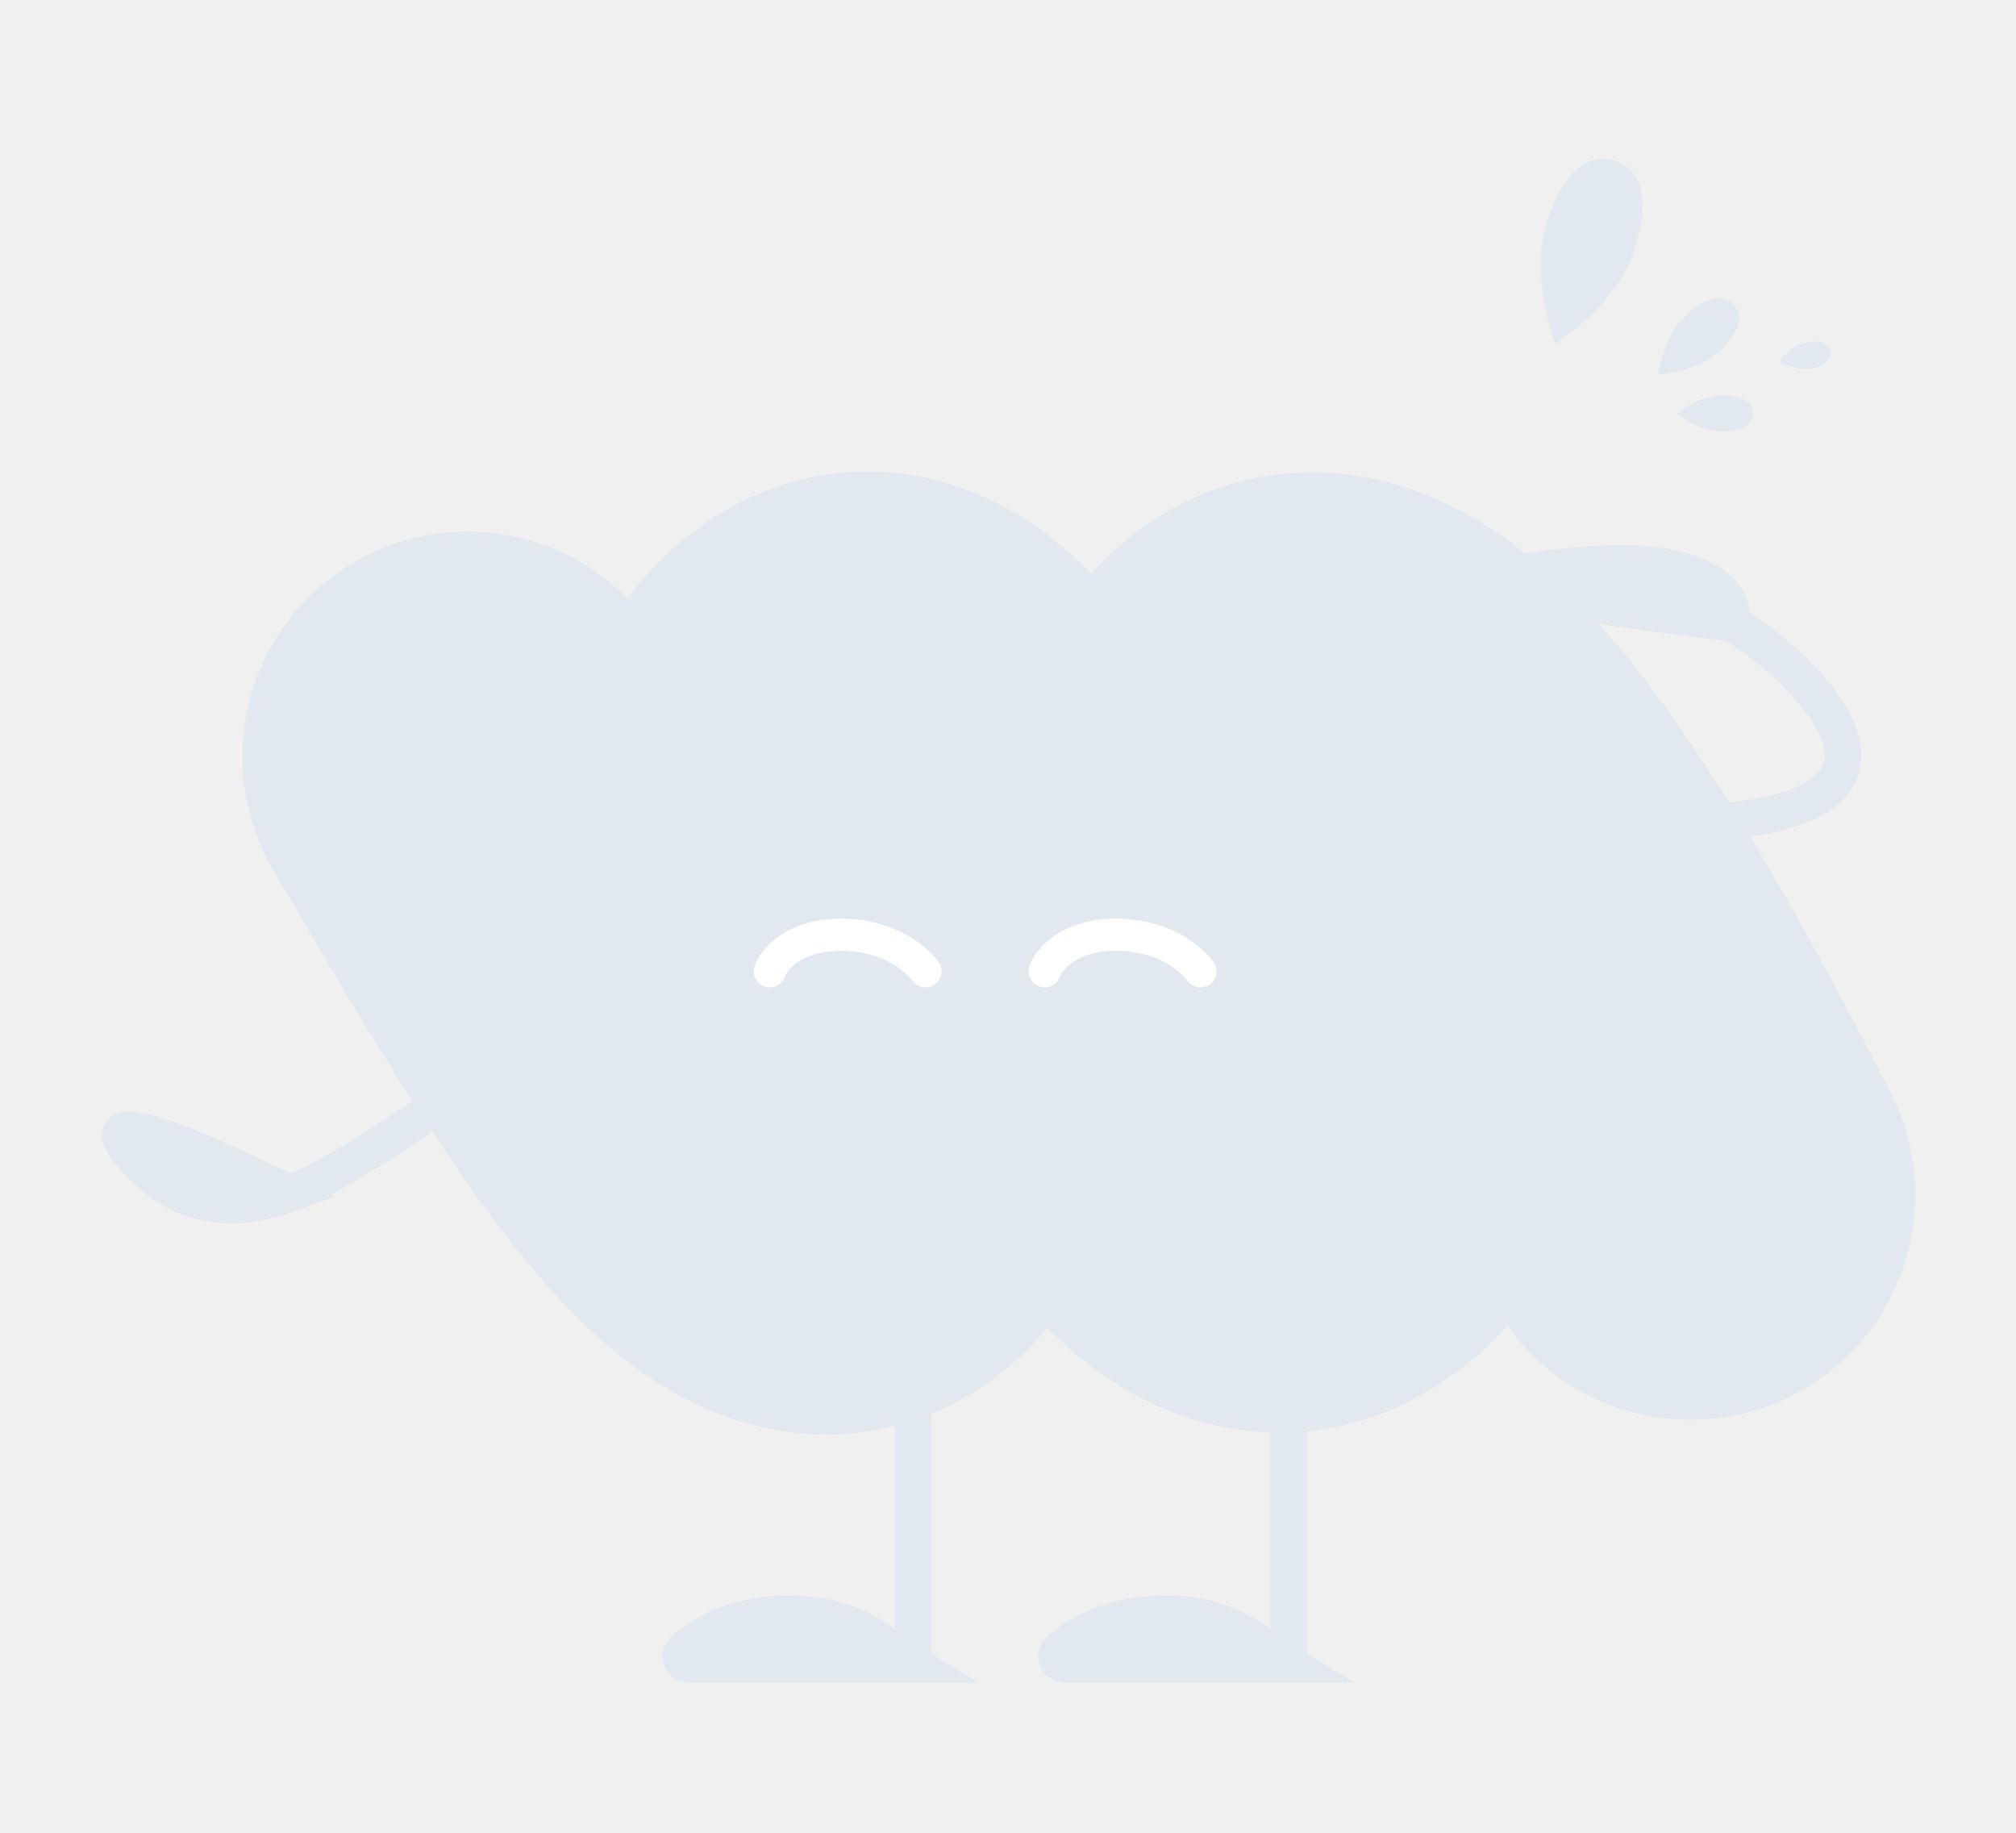
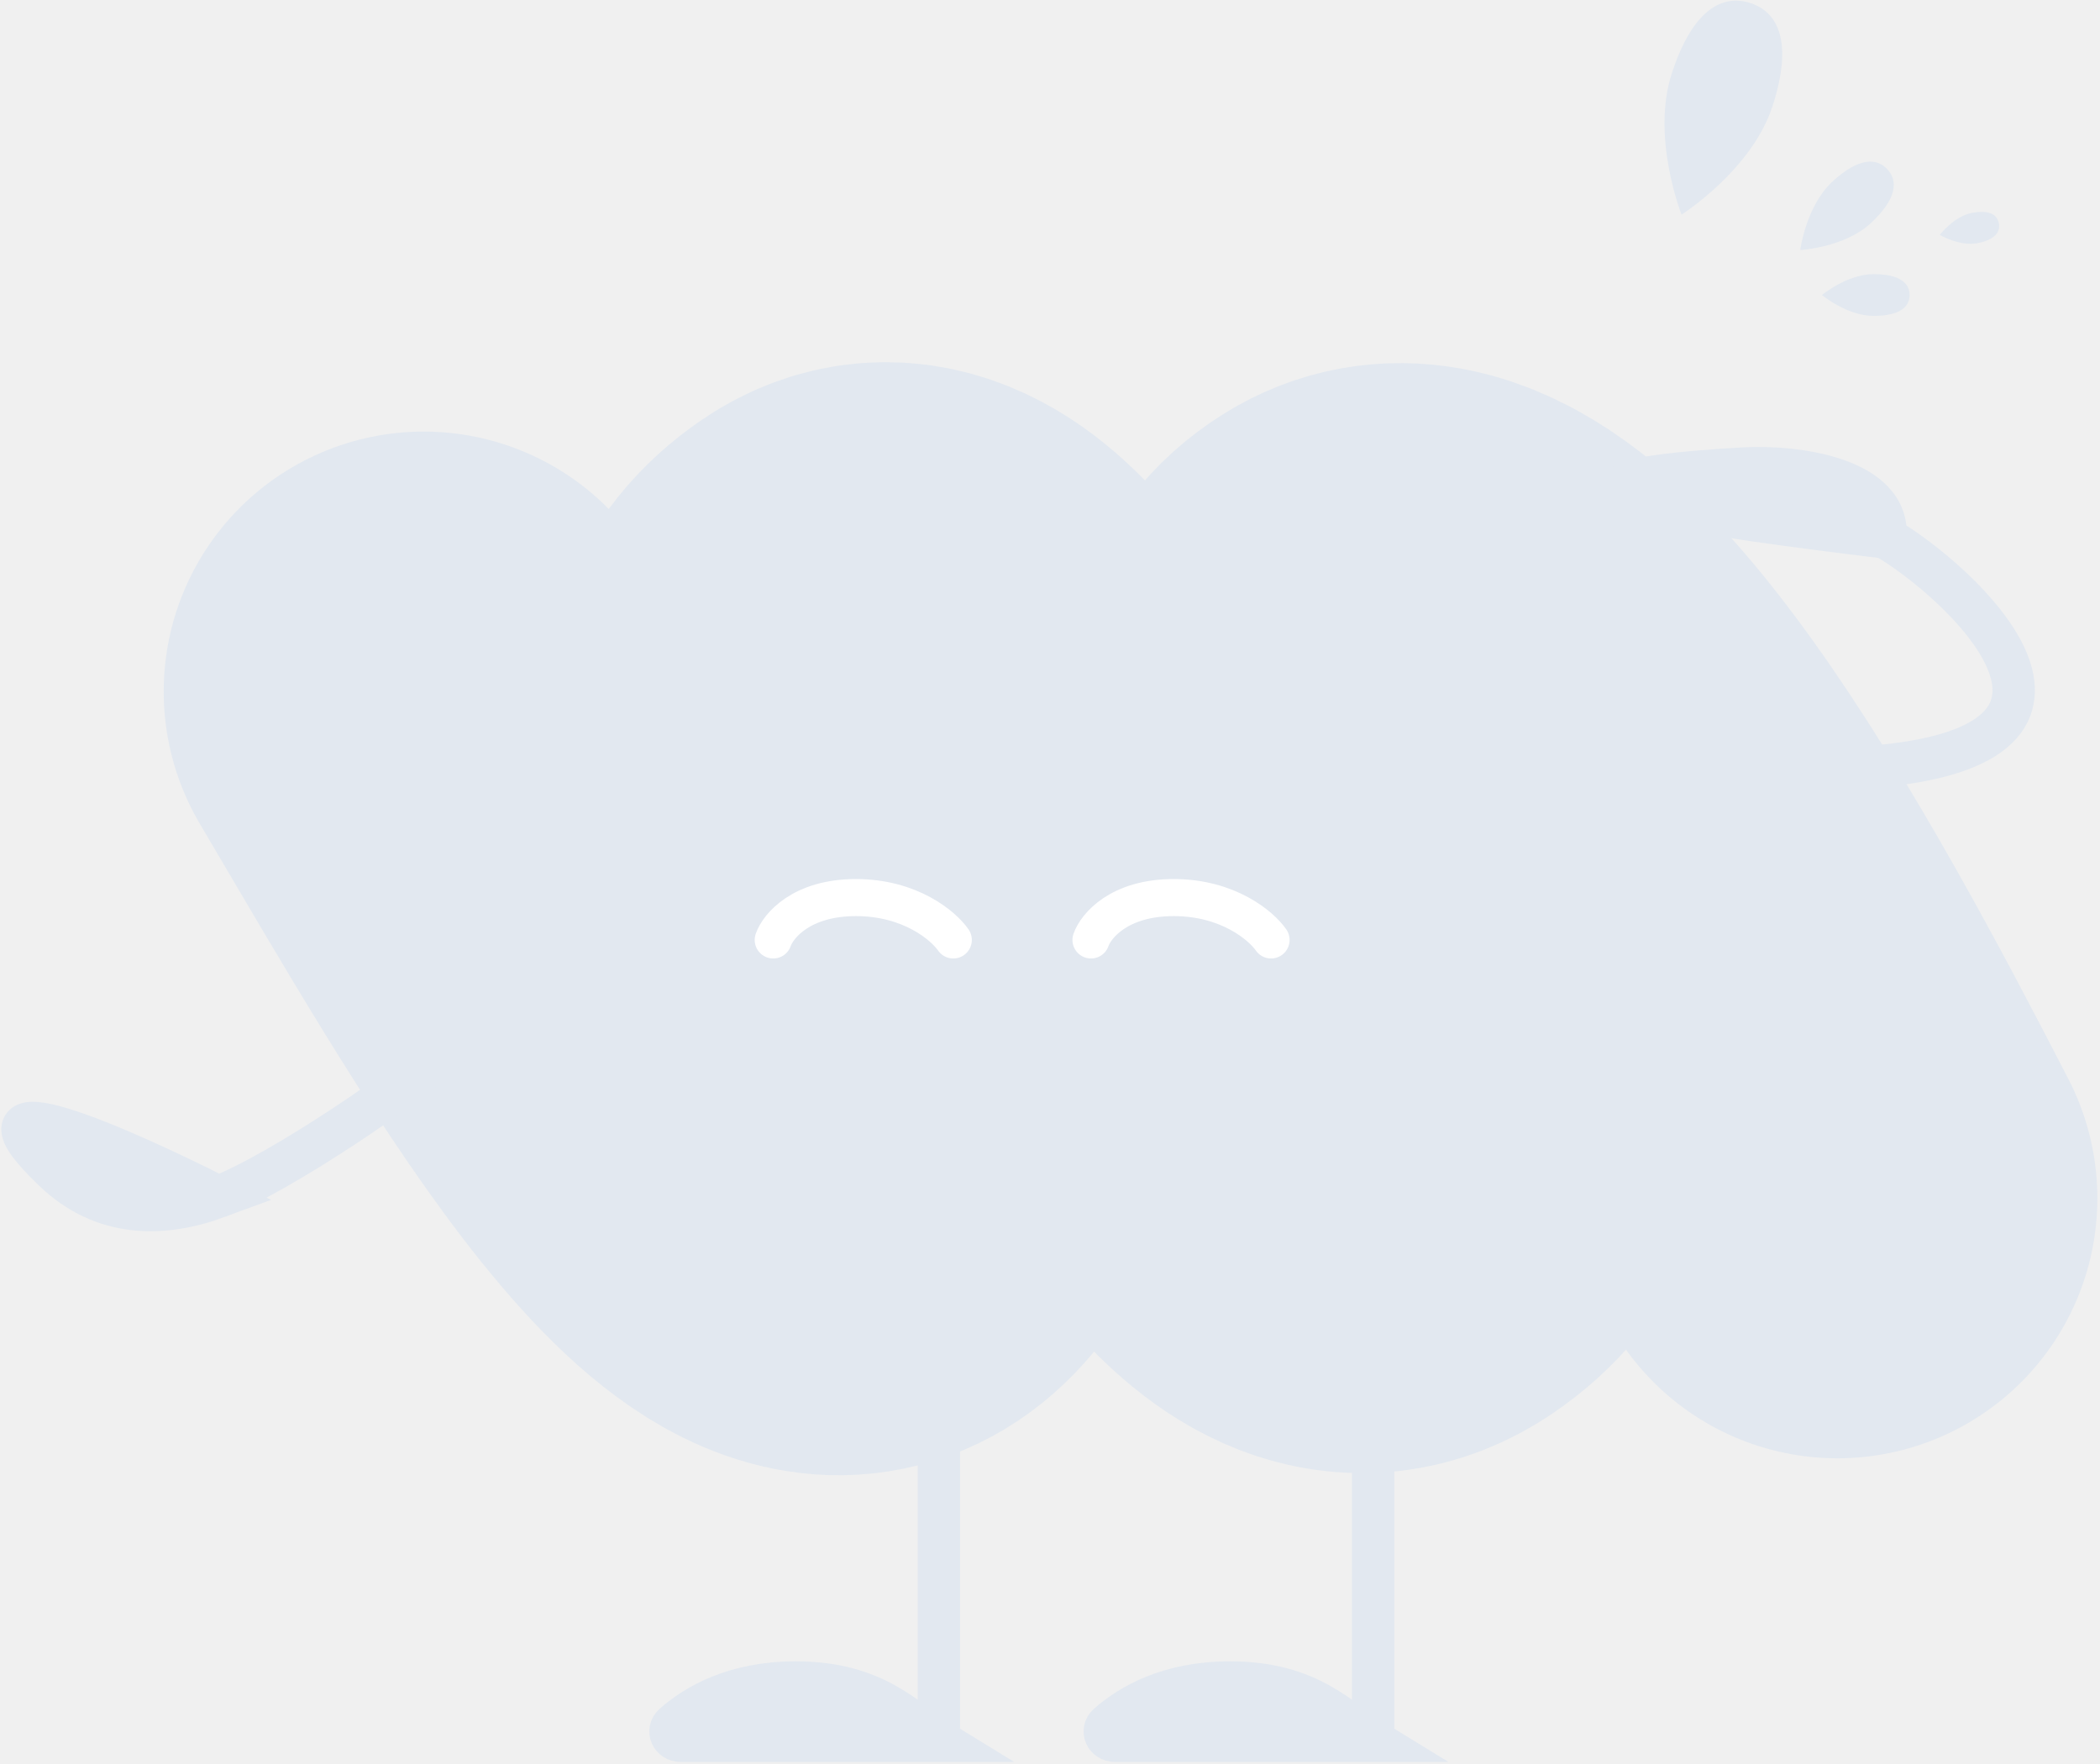
- <svg xmlns="http://www.w3.org/2000/svg" width="110" height="100" viewBox="357 538 110 100" fill="none">
+ <svg xmlns="http://www.w3.org/2000/svg" width="99.13" height="83.25" viewBox="362.5 546.63 99.13 83.25" fill="none">
  <path d="M2 1H1348V-1H2V1ZM1349 2V1172H1351V2H1349ZM1348 1173H2V1175H1348V1173ZM1 1172V2H-1V1172H1ZM2 1173C1.448 1173 1 1172.55 1 1172H-1C-1 1173.66 0.343 1175 2 1175V1173ZM1349 1172C1349 1172.55 1348.55 1173 1348 1173V1175C1349.66 1175 1351 1173.66 1351 1172H1349ZM1348 1C1348.55 1 1349 1.448 1349 2H1351C1351 0.343 1349.66 -1 1348 -1V1ZM2 -1C0.343 -1 -1 0.343 -1 2H1C1 1.448 1.448 1 2 1V-1Z" fill="white" fill-opacity="0.1" />
  <path d="M65.947 54.334H54.667C42.885 54.334 33.333 63.885 33.333 75.667V86.974C33.333 98.756 42.885 108.307 54.667 108.307H65.947C77.729 108.307 87.28 98.756 87.28 86.974V75.667C87.28 63.885 77.729 54.334 65.947 54.334ZM49.653 65.32C52.599 65.32 54.987 67.708 54.987 70.653C54.987 73.599 52.599 75.987 49.653 75.987C46.708 75.987 44.32 73.599 44.32 70.653C44.32 67.708 46.708 65.32 49.653 65.32ZM69.36 102.653C76.91 99.834 81.923 92.632 81.947 84.573L81.867 79.987C81.867 78.894 81.653 76.84 81.653 76.84H77.307C67.244 76.871 58.055 82.563 53.547 91.56C50.274 88.635 46.042 87.012 41.653 87H38.427C38.189 93.2 41.556 98.978 47.067 101.827C49.037 102.876 51.234 103.426 53.467 103.427H64.587C66.211 103.45 67.826 103.188 69.36 102.653Z" fill-rule="evenodd" clip-rule="evenodd" fill="#E2E8F0" />
  <rect x="117" y="49" width="101" height="36" rx="18" fill="#BEF264" />
  <path d="M153.059 62.47V64.666L149.945 64.882V72.478C149.945 72.778 149.837 73.036 149.621 73.252C149.417 73.468 149.159 73.576 148.847 73.576H147.317V65.098L144.455 65.296V63.28L153.059 62.47ZM158.775 71.596C159.555 71.596 160.191 71.29 160.683 70.678C161.187 70.066 161.439 69.178 161.439 68.014C161.439 66.934 161.223 66.118 160.791 65.566C160.359 65.002 159.801 64.72 159.117 64.72C158.325 64.72 157.671 65.026 157.155 65.638C156.639 66.25 156.381 67.138 156.381 68.302C156.381 69.382 156.603 70.204 157.047 70.768C157.491 71.32 158.067 71.596 158.775 71.596ZM153.951 68.446C153.951 67.27 154.161 66.256 154.581 65.404C155.013 64.552 155.595 63.886 156.327 63.406C157.071 62.914 157.911 62.614 158.847 62.506C159.159 62.482 159.393 62.47 159.549 62.47C160.449 62.47 161.253 62.668 161.961 63.064C162.681 63.46 163.245 64.06 163.653 64.864C164.073 65.668 164.283 66.664 164.283 67.852C164.283 69.136 164.037 70.228 163.545 71.128C163.065 72.028 162.411 72.7 161.583 73.144C160.767 73.588 159.855 73.81 158.847 73.81C157.911 73.81 157.071 73.606 156.327 73.198C155.595 72.802 155.013 72.202 154.581 71.398C154.161 70.594 153.951 69.61 153.951 68.446ZM173.049 71.434C173.613 71.41 174.105 71.236 174.525 70.912C174.957 70.576 175.287 70.132 175.515 69.58C175.743 69.028 175.857 68.428 175.857 67.78C175.857 66.856 175.641 66.106 175.209 65.53C174.777 64.942 174.195 64.648 173.463 64.648C173.379 64.648 173.241 64.66 173.049 64.684L171.645 64.918V71.488L173.049 71.434ZM169.323 63.28L173.049 62.524C173.325 62.464 173.643 62.434 174.003 62.434C174.831 62.434 175.593 62.65 176.289 63.082C176.997 63.514 177.555 64.114 177.963 64.882C178.383 65.65 178.593 66.52 178.593 67.492C178.593 68.596 178.335 69.616 177.819 70.552C177.303 71.488 176.619 72.232 175.767 72.784C174.915 73.324 174.009 73.594 173.049 73.594H170.583C170.235 73.594 169.935 73.468 169.683 73.216C169.443 72.976 169.323 72.682 169.323 72.334V63.28ZM184.861 71.596C185.641 71.596 186.277 71.29 186.769 70.678C187.273 70.066 187.525 69.178 187.525 68.014C187.525 66.934 187.309 66.118 186.877 65.566C186.445 65.002 185.887 64.72 185.203 64.72C184.411 64.72 183.757 65.026 183.241 65.638C182.725 66.25 182.467 67.138 182.467 68.302C182.467 69.382 182.689 70.204 183.133 70.768C183.577 71.32 184.153 71.596 184.861 71.596ZM180.037 68.446C180.037 67.27 180.247 66.256 180.667 65.404C181.099 64.552 181.681 63.886 182.413 63.406C183.157 62.914 183.997 62.614 184.933 62.506C185.245 62.482 185.479 62.47 185.635 62.47C186.535 62.47 187.339 62.668 188.047 63.064C188.767 63.46 189.331 64.06 189.739 64.864C190.159 65.668 190.369 66.664 190.369 67.852C190.369 69.136 190.123 70.228 189.631 71.128C189.151 72.028 188.497 72.7 187.669 73.144C186.853 73.588 185.941 73.81 184.933 73.81C183.997 73.81 183.157 73.606 182.413 73.198C181.681 72.802 181.099 72.202 180.667 71.398C180.247 70.594 180.037 69.61 180.037 68.446Z" fill="#15803D" />
  <rect x="117" y="97" width="97" height="36" rx="18" fill="#15803D" />
  <path d="M148.751 119.434C149.315 119.41 149.807 119.236 150.227 118.912C150.659 118.576 150.989 118.132 151.217 117.58C151.445 117.028 151.559 116.428 151.559 115.78C151.559 114.856 151.343 114.106 150.911 113.53C150.479 112.942 149.897 112.648 149.165 112.648C149.081 112.648 148.943 112.66 148.751 112.684L147.347 112.918V119.488L148.751 119.434ZM145.025 111.28L148.751 110.524C149.027 110.464 149.345 110.434 149.705 110.434C150.533 110.434 151.295 110.65 151.991 111.082C152.699 111.514 153.257 112.114 153.665 112.882C154.085 113.65 154.295 114.52 154.295 115.492C154.295 116.596 154.037 117.616 153.521 118.552C153.005 119.488 152.321 120.232 151.469 120.784C150.617 121.324 149.711 121.594 148.751 121.594H146.285C145.937 121.594 145.637 121.468 145.385 121.216C145.145 120.976 145.025 120.682 145.025 120.334V111.28ZM160.563 119.596C161.343 119.596 161.979 119.29 162.471 118.678C162.975 118.066 163.227 117.178 163.227 116.014C163.227 114.934 163.011 114.118 162.579 113.566C162.147 113.002 161.589 112.72 160.905 112.72C160.113 112.72 159.459 113.026 158.943 113.638C158.427 114.25 158.169 115.138 158.169 116.302C158.169 117.382 158.391 118.204 158.835 118.768C159.279 119.32 159.855 119.596 160.563 119.596ZM155.739 116.446C155.739 115.27 155.949 114.256 156.369 113.404C156.801 112.552 157.383 111.886 158.115 111.406C158.859 110.914 159.699 110.614 160.635 110.506C160.947 110.482 161.181 110.47 161.337 110.47C162.237 110.47 163.041 110.668 163.749 111.064C164.469 111.46 165.033 112.06 165.441 112.864C165.861 113.668 166.071 114.664 166.071 115.852C166.071 117.136 165.825 118.228 165.333 119.128C164.853 120.028 164.199 120.7 163.371 121.144C162.555 121.588 161.643 121.81 160.635 121.81C159.699 121.81 158.859 121.606 158.115 121.198C157.383 120.802 156.801 120.202 156.369 119.398C155.949 118.594 155.739 117.61 155.739 116.446ZM173.753 111.748C173.753 111.436 173.855 111.16 174.059 110.92C174.275 110.68 174.539 110.548 174.851 110.524L176.543 110.344V121.594H173.717L169.973 115.384V121.594H167.507V111.28L169.973 111.028L173.753 117.13V111.748ZM180.784 115.006L185.374 114.592V116.824L180.784 117.094V119.506L185.968 119.362V120.46C185.968 120.772 185.86 121.036 185.644 121.252C185.428 121.48 185.164 121.594 184.852 121.594H178.336V111.28L185.968 110.164V112.414L180.784 113.008V115.006Z" fill="#FCD34D" />
  <g clip-path="url(#clip0_53_2)">
    <path d="M118.87 441.993C120.98 439.968 123.492 439.998 126.938 442.217C128.588 443.28 130.452 444.844 132.588 446.924C136.746 450.974 138.113 454.912 138.478 457.601C138.592 458.437 137.64 458.857 137.012 458.294L118.87 441.993Z" fill="#E2E8F0" />
    <path d="M126.938 442.217C128.588 443.28 130.452 444.844 132.588 446.924C136.746 450.974 138.113 454.912 138.478 457.601C138.592 458.437 137.64 458.857 137.012 458.294L118.87 441.993C120.98 439.968 123.492 439.998 126.938 442.217ZM118.87 441.993L120.496 442.304C122.747 442.734 124.92 442.674 126.938 442.217M126.938 442.217C135.957 440.179 141.888 430.234 137.918 420.793" stroke-width="4" stroke="#E2E8F0" />
    <path d="M179.5 448.999C171.9 448.999 169 452.665 166 454.499H190.39C191.233 454.499 191.669 453.542 191.038 452.982C188.974 451.151 185.323 448.999 179.5 448.999Z" fill="#E2E8F0" />
    <path d="M166 425.999V454.499M166 454.499C169 452.665 171.9 448.999 179.5 448.999C185.323 448.999 188.974 451.151 191.038 452.982C191.669 453.542 191.233 454.499 190.39 454.499H166Z" stroke-width="4" stroke="#E2E8F0" />
    <path d="M81 403.391C93.029 380.033 113.364 342.202 125.966 350.166C141.718 360.122 103.053 390.755 121.67 403.391C140.286 416.027 157.471 338.679 174.369 350.166C191.267 361.654 158.044 391.904 171.218 403.391C181.758 412.581 199.859 380.31 214.466 355.549" stroke-width="49.091" stroke-linecap="round" stroke="#E2E8F0" />
    <ellipse cx="146" cy="376.499" rx="10" ry="16.5" fill="white" />
    <mask id="stroke0_53_2" fill="white">
      <path d="M156 376.499C156 385.611 151.523 392.999 146 392.999C140.477 392.999 136 385.611 136 376.499C136 367.386 140.477 359.999 146 359.999C151.523 359.999 156 367.386 156 376.499Z" />
    </mask>
    <ellipse cx="146" cy="376.499" rx="10" ry="16.5" stroke-width="4" stroke="#E2E8F0" mask="url(#stroke0_53_2)" />
    <ellipse cx="149.5" cy="376.499" rx="6.5" ry="10.5" fill="#E2E8F0" />
    <mask id="stroke1_53_2" fill="white">
      <path d="M156 376.499C156 382.298 153.09 386.999 149.5 386.999C145.91 386.999 143 382.298 143 376.499C143 370.7 145.91 365.999 149.5 365.999C153.09 365.999 156 370.7 156 376.499Z" />
    </mask>
    <ellipse cx="149.5" cy="376.499" rx="6.5" ry="10.5" stroke-width="4" stroke="#E2E8F0" mask="url(#stroke1_53_2)" />
    <ellipse cx="172" cy="376.499" rx="10" ry="16.5" fill="white" />
    <mask id="stroke2_53_2" fill="white">
      <path d="M182 376.499C182 385.611 177.523 392.999 172 392.999C166.477 392.999 162 385.611 162 376.499C162 367.386 166.477 359.999 172 359.999C177.523 359.999 182 367.386 182 376.499Z" />
    </mask>
    <ellipse cx="172" cy="376.499" rx="10" ry="16.5" stroke-width="4" stroke="#E2E8F0" mask="url(#stroke2_53_2)" />
    <ellipse cx="175.5" cy="376.499" rx="6.5" ry="10.5" fill="#E2E8F0" />
    <mask id="stroke3_53_2" fill="white">
      <path d="M182 376.499C182 382.298 179.09 386.999 175.5 386.999C171.91 386.999 169 382.298 169 376.499C169 370.7 171.91 365.999 175.5 365.999C179.09 365.999 182 370.7 182 376.499Z" />
    </mask>
    <ellipse cx="175.5" cy="376.499" rx="6.5" ry="10.5" stroke-width="4" stroke="#E2E8F0" mask="url(#stroke3_53_2)" />
    <path d="M224.17 399.939C229.511 401.526 235.135 401.204 239.481 396.46C248.476 386.642 233.021 394.689 224.17 399.939Z" fill="#E2E8F0" />
    <path d="M209.916 391.374C213.072 394.363 218.459 398.243 224.17 399.939M224.17 399.939C229.511 401.526 235.135 401.204 239.481 396.46C248.476 386.642 233.021 394.689 224.17 399.939Z" stroke-width="4" stroke="#E2E8F0" />
    <g clip-path="url(#clip1_53_2)">
      <path d="M203.559 310.152C203.25 309.091 203.86 307.981 204.92 307.672L232.762 299.56C233.823 299.251 234.933 299.86 235.242 300.92L274.789 436.644C274.904 437.039 274.894 437.46 274.761 437.849L266.617 461.732C266.17 463.044 264.556 463.514 263.475 462.648L243.776 446.877C243.455 446.62 243.221 446.27 243.106 445.876L203.559 310.152Z" fill="#E2E8F0" />
      <g clip-path="url(#clip2_53_2)">
        <mask id="mask0_53_2" style="mask-type:alpha" maskUnits="userSpaceOnUse" x="203" y="299" width="72" height="165">
          <path d="M203.559 310.152C203.25 309.091 203.86 307.981 204.92 307.672L232.762 299.56C233.823 299.251 234.933 299.86 235.242 300.92L274.789 436.644C274.904 437.039 274.894 437.46 274.761 437.849L266.617 461.732C266.17 463.044 264.556 463.514 263.475 462.648L243.776 446.877C243.455 446.62 243.221 446.27 243.106 445.876L203.559 310.152Z" fill="#D9D9D9" />
        </mask>
        <g mask="url(#mask0_53_2)">
          <path d="M253.557 467.445L205.721 303.272L207.641 302.713L255.477 466.886L253.557 467.445Z" fill-rule="evenodd" clip-rule="evenodd" fill="#CBD5E1" />
          <path d="M259.318 465.767L211.482 301.594L213.402 301.034L261.238 465.207L259.318 465.767Z" fill-rule="evenodd" clip-rule="evenodd" fill="#CBD5E1" />
          <path d="M265.078 464.088L217.242 299.915L219.162 299.356L266.998 463.529L265.078 464.088Z" fill-rule="evenodd" clip-rule="evenodd" fill="#CBD5E1" />
          <path d="M270.839 462.41L223.003 298.237L224.923 297.677L272.759 461.85L270.839 462.41Z" fill-rule="evenodd" clip-rule="evenodd" fill="#CBD5E1" />
          <path d="M276.599 460.731L228.763 296.558L230.683 295.999L278.519 460.172L276.599 460.731Z" fill-rule="evenodd" clip-rule="evenodd" fill="#CBD5E1" />
        </g>
      </g>
    </g>
    <mask id="mask1_53_2" style="mask-type:alpha" maskUnits="userSpaceOnUse" x="204" y="299" width="71" height="165">
      <path d="M204.146 310.285C203.837 309.224 204.446 308.114 205.507 307.805L232.389 299.972C233.449 299.663 234.559 300.273 234.868 301.333L274.42 437.072C274.532 437.458 274.526 437.868 274.401 438.25L266.713 461.908C266.277 463.249 264.627 463.73 263.538 462.833L244.345 447.008C244.035 446.752 243.809 446.409 243.697 446.024L204.146 310.285Z" fill="#94A3B8" />
    </mask>
    <g mask="url(#mask1_53_2)">
      <rect x="254.938" y="460.16" width="19.394" height="11" transform="rotate(-16.2448 254.938 460.16)" fill="#94A3B8" />
    </g>
    <path d="M226.333 390.557C231.882 390.058 236.989 387.68 239.275 381.666C244.006 369.22 232.618 382.407 226.333 390.557Z" fill="#E2E8F0" />
    <path d="M209.923 387.864C213.96 389.476 220.399 391.091 226.333 390.557M226.333 390.557C231.882 390.058 236.989 387.68 239.275 381.666C244.006 369.22 232.618 382.407 226.333 390.557Z" stroke-width="4" stroke="#E2E8F0" />
    <path d="M388.435 352.997C389.49 351.984 390.746 352 392.469 353.109C393.294 353.64 394.226 354.422 395.294 355.463C397.373 357.487 398.057 359.456 398.239 360.801C398.296 361.219 397.82 361.429 397.506 361.147L388.435 352.997Z" fill="#E2E8F0" />
    <path d="M392.469 353.109C393.294 353.64 394.226 354.422 395.294 355.463C397.373 357.487 398.057 359.456 398.239 360.801C398.296 361.219 397.82 361.429 397.506 361.147L388.435 352.997C389.49 351.984 390.746 352 392.469 353.109ZM388.435 352.997L389.248 353.152C390.374 353.367 391.46 353.337 392.469 353.109M392.469 353.109C396.979 352.09 399.944 347.117 397.959 342.397" stroke-width="2" stroke="#E2E8F0" />
    <path d="M418.75 356.5C414.95 356.5 413.5 358.333 412 359.25H424.195C424.617 359.25 424.834 358.772 424.519 358.492C423.487 357.576 421.662 356.5 418.75 356.5Z" fill="#E2E8F0" />
    <path d="M412 345V359.25M412 359.25C413.5 358.333 414.95 356.5 418.75 356.5C421.662 356.5 423.487 357.576 424.519 358.492C424.834 358.772 424.617 359.25 424.195 359.25H412Z" stroke-width="2" stroke="#E2E8F0" />
    <path d="M369.5 333.696C375.515 322.017 385.682 303.101 391.983 307.083C399.859 312.061 380.527 327.378 389.835 333.696C399.143 340.014 407.735 301.34 416.184 307.083C424.634 312.827 408.022 327.952 414.609 333.696C419.879 338.291 428.93 322.155 436.233 309.775" stroke-width="24.545" stroke-linecap="round" stroke="#E2E8F0" />
    <ellipse cx="402" cy="320.25" rx="5" ry="8.25" fill="white" />
    <mask id="stroke4_53_2" fill="white">
      <path d="M407 320.25C407 324.806 404.761 328.5 402 328.5C399.239 328.5 397 324.806 397 320.25C397 315.693 399.239 312 402 312C404.761 312 407 315.693 407 320.25Z" />
    </mask>
    <ellipse cx="402" cy="320.25" rx="5" ry="8.25" stroke-width="2" stroke="#E2E8F0" mask="url(#stroke4_53_2)" />
    <ellipse cx="403.75" cy="320.25" rx="3.25" ry="5.25" fill="#E2E8F0" />
    <mask id="stroke5_53_2" fill="white">
      <path d="M407 320.25C407 323.149 405.545 325.5 403.75 325.5C401.955 325.5 400.5 323.149 400.5 320.25C400.5 317.35 401.955 315 403.75 315C405.545 315 407 317.35 407 320.25Z" />
    </mask>
    <ellipse cx="403.75" cy="320.25" rx="3.25" ry="5.25" stroke-width="2" stroke="#E2E8F0" mask="url(#stroke5_53_2)" />
    <ellipse cx="415" cy="320.25" rx="5" ry="8.25" fill="white" />
    <mask id="stroke6_53_2" fill="white">
      <path d="M420 320.25C420 324.806 417.761 328.5 415 328.5C412.239 328.5 410 324.806 410 320.25C410 315.693 412.239 312 415 312C417.761 312 420 315.693 420 320.25Z" />
    </mask>
    <ellipse cx="415" cy="320.25" rx="5" ry="8.25" stroke-width="2" stroke="#E2E8F0" mask="url(#stroke6_53_2)" />
    <ellipse cx="416.75" cy="320.25" rx="3.25" ry="5.25" fill="#E2E8F0" />
    <mask id="stroke7_53_2" fill="white">
      <path d="M420 320.25C420 323.149 418.545 325.5 416.75 325.5C414.955 325.5 413.5 323.149 413.5 320.25C413.5 317.35 414.955 315 416.75 315C418.545 315 420 317.35 420 320.25Z" />
    </mask>
    <ellipse cx="416.75" cy="320.25" rx="3.25" ry="5.25" stroke-width="2" stroke="#E2E8F0" mask="url(#stroke7_53_2)" />
    <path d="M441.085 331.97C443.756 332.764 446.568 332.602 448.741 330.23C453.238 325.322 445.511 329.345 441.085 331.97Z" fill="#E2E8F0" />
    <path d="M433.958 327.687C435.536 329.182 438.23 331.122 441.085 331.97M441.085 331.97C443.756 332.764 446.568 332.602 448.741 330.23C453.238 325.322 445.511 329.345 441.085 331.97Z" stroke-width="2" stroke="#E2E8F0" />
    <g clip-path="url(#clip3_53_2)">
      <path d="M430.78 287.076C430.625 286.546 430.93 285.99 431.46 285.836L445.381 281.78C445.912 281.625 446.467 281.93 446.621 282.46L466.394 350.322C466.452 350.519 466.447 350.73 466.381 350.924L462.309 362.866C462.085 363.522 461.278 363.757 460.737 363.324L450.888 355.439C450.728 355.31 450.611 355.135 450.553 354.938L430.78 287.076Z" fill="#E2E8F0" />
      <mask id="mask2_53_2" style="mask-type:alpha" maskUnits="userSpaceOnUse" x="430" y="281" width="37" height="83">
        <path d="M430.78 287.076C430.625 286.546 430.93 285.99 431.46 285.836L445.381 281.78C445.912 281.625 446.467 281.93 446.621 282.46L466.394 350.322C466.452 350.519 466.447 350.73 466.381 350.924L462.309 362.866C462.085 363.522 461.278 363.757 460.737 363.324L450.888 355.439C450.728 355.31 450.611 355.135 450.553 354.938L430.78 287.076Z" fill="#D9D9D9" />
      </mask>
      <g mask="url(#mask2_53_2)">
        <path d="M455.779 365.722L431.861 283.636L432.821 283.356L456.739 365.442L455.779 365.722Z" fill-rule="evenodd" clip-rule="evenodd" fill="#CBD5E1" />
        <path d="M458.659 364.883L434.741 282.797L435.701 282.517L459.619 364.603L458.659 364.883Z" fill-rule="evenodd" clip-rule="evenodd" fill="#CBD5E1" />
        <path d="M461.539 364.044L437.621 281.957L438.581 281.678L462.499 363.764L461.539 364.044Z" fill-rule="evenodd" clip-rule="evenodd" fill="#CBD5E1" />
        <path d="M464.419 363.205L440.501 281.118L441.461 280.838L465.379 362.925L464.419 363.205Z" fill-rule="evenodd" clip-rule="evenodd" fill="#CBD5E1" />
        <path d="M467.3 362.365L443.382 280.279L444.342 279.999L468.26 362.085L467.3 362.365Z" fill-rule="evenodd" clip-rule="evenodd" fill="#CBD5E1" />
      </g>
    </g>
    <mask id="mask3_53_2" style="mask-type:alpha" maskUnits="userSpaceOnUse" x="431" y="281" width="36" height="83">
      <path d="M431.073 287.143C430.919 286.612 431.223 286.057 431.754 285.903L445.195 281.986C445.725 281.832 446.28 282.137 446.435 282.667L466.21 350.536C466.266 350.729 466.263 350.934 466.201 351.125L462.357 362.954C462.139 363.625 461.314 363.865 460.769 363.417L451.173 355.504C451.018 355.376 450.905 355.205 450.849 355.012L431.073 287.143Z" fill="#94A3B8" />
    </mask>
    <g mask="url(#mask3_53_2)">
      <rect x="456.469" y="362.08" width="9.697" height="5.5" transform="rotate(-16.2448 456.469 362.08)" fill="#94A3B8" />
    </g>
    <path d="M442.167 327.279C444.941 327.029 447.495 325.841 448.638 322.833C451.003 316.61 445.309 323.204 442.167 327.279Z" fill="#E2E8F0" />
    <path d="M433.961 325.933C435.98 326.739 439.2 327.546 442.167 327.279M442.167 327.279C444.941 327.029 447.495 325.841 448.638 322.833C451.003 316.61 445.309 323.204 442.167 327.279Z" stroke-width="2" stroke="#E2E8F0" />
    <path d="M184.138 721.104C191.738 721.104 194.638 724.771 197.638 726.604L173.248 726.604C172.404 726.604 171.969 725.648 172.6 725.088C174.664 723.257 178.315 721.104 184.138 721.104Z" fill="#E2E8F0" />
    <path d="M197.638 698.104L197.638 726.604M197.638 726.604C194.638 724.771 191.738 721.104 184.138 721.104C178.315 721.104 174.664 723.257 172.6 725.088C171.969 725.648 172.404 726.604 173.248 726.604L197.638 726.604Z" stroke-width="4" stroke="#E2E8F0" />
    <path d="M143.138 721.104C150.738 721.104 153.638 724.771 156.638 726.604L132.248 726.604C131.404 726.604 130.969 725.648 131.6 725.088C133.664 723.257 137.315 721.104 143.138 721.104Z" fill="#E2E8F0" />
    <path d="M156.638 698.104L156.638 726.604M156.638 726.604C153.638 724.771 150.738 721.104 143.138 721.104C137.315 721.104 133.664 723.257 131.6 725.088C130.969 725.648 131.404 726.604 132.248 726.604L156.638 726.604Z" stroke-width="4" stroke="#E2E8F0" />
    <path d="M241.466 675.392C229.437 652.035 209.102 614.203 196.5 622.168C180.747 632.124 219.412 662.756 200.796 675.392C182.179 688.028 164.995 610.681 148.097 622.168C131.199 633.655 164.422 663.905 151.247 675.392C140.708 684.582 122.607 652.312 108 627.55" stroke-width="49.091" stroke-linecap="round" stroke="#E2E8F0" />
    <path d="M141 651C141.459 649.667 143.665 647 148.811 647C153.957 647 157.081 649.667 158 651" stroke-width="3.5" stroke-linecap="round" stroke="white" />
    <path d="M171 651C171.459 649.667 173.665 647 178.811 647C183.957 647 187.081 649.667 188 651" stroke-width="3.5" stroke-linecap="round" stroke="white" />
    <path d="M246 613C246.47 607.448 237.665 606.196 232.5 606.5C207 608 229.837 611.028 246 613Z" fill="#E2E8F0" />
    <path d="M244.618 634.663C270.168 632.619 252.834 616.974 246 613M246 613C246.47 607.448 237.665 606.196 232.5 606.5C207 608 229.837 611.028 246 613Z" stroke-width="4" stroke="#E2E8F0" />
    <path d="M225.831 569.194C227.8 563.14 230.625 561.692 233.251 562.547C235.877 563.401 237.309 566.233 235.34 572.287C233.371 578.341 226.755 582.517 226.755 582.517C226.755 582.517 223.861 575.247 225.831 569.194Z" fill="#E2E8F0" />
    <path d="M240.992 579.41C243.486 577.098 245.18 577.157 246.183 578.239C247.186 579.321 247.118 581.015 244.625 583.327C242.131 585.64 237.958 585.867 237.958 585.867C237.958 585.867 238.499 581.723 240.992 579.41Z" fill="#E2E8F0" />
    <path d="M244.887 588.142C247.397 588.141 248.285 589.024 248.285 590.113C248.285 591.201 247.398 592.084 244.888 592.084C242.378 592.084 240.005 590.113 240.005 590.113C240.005 590.113 242.377 588.142 244.887 588.142Z" fill="#E2E8F0" />
    <path d="M254.142 582.366C255.832 582.033 256.555 582.553 256.71 583.339C256.865 584.126 256.393 584.881 254.703 585.214C253.013 585.547 251.134 584.438 251.134 584.438C251.134 584.438 252.451 582.699 254.142 582.366Z" fill="#E2E8F0" />
    <path d="M88.607 675.254C83.381 677.186 77.748 677.232 73.101 672.781C63.484 663.573 79.432 670.593 88.607 675.254Z" fill="#E2E8F0" />
    <path d="M110.5 661C107.546 664.19 94.195 673.187 88.607 675.254M88.607 675.254C83.381 677.186 77.748 677.232 73.101 672.781C63.484 663.573 79.432 670.593 88.607 675.254Z" stroke-width="4" stroke="#E2E8F0" />
    <path d="M420.569 626.052C424.369 626.052 425.819 627.886 427.319 628.802L415.124 628.802C414.702 628.802 414.485 628.324 414.8 628.044C415.832 627.129 417.657 626.052 420.569 626.052Z" fill="#E2E8F0" />
    <path d="M427.319 614.552L427.319 628.802M427.319 628.802C425.819 627.886 424.369 626.052 420.569 626.052C417.657 626.052 415.832 627.129 414.8 628.044C414.485 628.324 414.702 628.802 415.124 628.802L427.319 628.802Z" stroke-width="2" stroke="#E2E8F0" />
    <path d="M400.069 626.052C403.869 626.052 405.319 627.886 406.819 628.802L394.624 628.802C394.202 628.802 393.985 628.324 394.3 628.044C395.332 627.129 397.157 626.052 400.069 626.052Z" fill="#E2E8F0" />
    <path d="M406.819 614.552L406.819 628.802M406.819 628.802C405.319 627.886 403.869 626.052 400.069 626.052C397.157 626.052 395.332 627.129 394.3 628.044C393.985 628.324 394.202 628.802 394.624 628.802L406.819 628.802Z" stroke-width="2" stroke="#E2E8F0" />
    <path d="M449.233 603.196C443.218 591.517 433.051 572.602 426.75 576.584C418.874 581.562 438.206 596.878 428.898 603.196C419.59 609.514 410.997 570.84 402.548 576.584C394.099 582.328 410.711 597.452 404.124 603.196C398.854 607.791 389.803 591.656 382.5 579.275" stroke-width="24.545" stroke-linecap="round" stroke="#E2E8F0" />
    <path d="M399 591C399.23 590.334 400.332 589 402.905 589C405.478 589 407.04 590.334 407.5 591" stroke-width="1.75" stroke-linecap="round" stroke="white" />
    <path d="M414 591C414.23 590.334 415.332 589 417.905 589C420.478 589 422.04 590.334 422.5 591" stroke-width="1.75" stroke-linecap="round" stroke="white" />
    <path d="M451.5 572C451.735 569.224 447.332 568.598 444.75 568.75C432 569.5 443.418 571.014 451.5 572Z" fill="#E2E8F0" />
    <path d="M450.809 582.832C463.584 581.81 454.917 573.987 451.5 572M451.5 572C451.735 569.224 447.332 568.598 444.75 568.75C432 569.5 443.418 571.014 451.5 572Z" stroke-width="2" stroke="#E2E8F0" />
    <path d="M441.416 550.097C442.4 547.07 443.813 546.346 445.126 546.774C446.439 547.201 447.155 548.617 446.17 551.644C445.186 554.671 441.878 556.759 441.878 556.759C441.878 556.759 440.431 553.124 441.416 550.097Z" fill="#E2E8F0" />
    <path d="M448.996 555.205C450.243 554.049 451.09 554.079 451.592 554.619C452.093 555.16 452.059 556.007 450.812 557.163C449.566 558.32 447.479 558.433 447.479 558.433C447.479 558.433 447.75 556.361 448.996 555.205Z" fill="#E2E8F0" />
    <path d="M450.944 559.571C452.199 559.571 452.642 560.012 452.643 560.556C452.643 561.101 452.199 561.542 450.944 561.542C449.689 561.542 448.503 560.557 448.503 560.557C448.503 560.557 449.689 559.571 450.944 559.571Z" fill="#E2E8F0" />
    <path d="M455.571 556.683C456.416 556.516 456.778 556.776 456.855 557.17C456.933 557.563 456.697 557.94 455.852 558.107C455.007 558.274 454.067 557.719 454.067 557.719C454.067 557.719 454.726 556.85 455.571 556.683Z" fill="#E2E8F0" />
    <path d="M372.803 603.127C370.19 604.093 367.374 604.116 365.05 601.891C360.242 597.286 368.216 600.796 372.803 603.127Z" fill="#E2E8F0" />
    <path d="M383.75 596C382.273 597.595 375.597 602.094 372.803 603.127M372.803 603.127C370.19 604.093 367.374 604.116 365.05 601.891C360.242 597.286 368.216 600.796 372.803 603.127Z" stroke-width="2" stroke="#E2E8F0" />
  </g>
  <g clip-path="url(#clip4_53_2)">
    <path d="M296 91.675C299.876 84.15 306.427 71.962 310.487 74.528C315.562 77.735 303.105 87.604 309.103 91.675C315.101 95.747 320.637 70.827 326.082 74.528C331.526 78.229 320.822 87.975 325.067 91.675C328.462 94.636 334.294 84.239 339 76.262" stroke-width="15.816" stroke-linecap="round" stroke="#6500C3" />
    <ellipse cx="316.942" cy="83.011" rx="3.222" ry="5.316" fill="white" />
    <mask id="stroke8_53_2" fill="white">
      <path d="M320.164 83.011C320.164 85.947 318.721 88.327 316.942 88.327C315.162 88.327 313.72 85.947 313.72 83.011C313.72 80.075 315.162 77.695 316.942 77.695C318.721 77.695 320.164 80.075 320.164 83.011Z" />
    </mask>
    <ellipse cx="316.942" cy="83.011" rx="3.222" ry="5.316" stroke-width="1.289" stroke="#0F172A" mask="url(#stroke8_53_2)" />
    <ellipse cx="318.069" cy="83.011" rx="2.094" ry="3.383" fill="#0F172A" />
    <mask id="stroke9_53_2" fill="white">
      <path d="M320.163 83.011C320.163 84.88 319.226 86.394 318.069 86.394C316.913 86.394 315.975 84.88 315.975 83.011C315.975 81.143 316.913 79.628 318.069 79.628C319.226 79.628 320.163 81.143 320.163 83.011Z" />
    </mask>
    <ellipse cx="318.069" cy="83.011" rx="2.094" ry="3.383" stroke-width="1.289" stroke="#0F172A" mask="url(#stroke9_53_2)" />
    <ellipse cx="325.318" cy="83.011" rx="3.222" ry="5.316" fill="white" />
    <mask id="stroke10_53_2" fill="white">
      <path d="M328.54 83.011C328.54 85.947 327.098 88.327 325.318 88.327C323.539 88.327 322.097 85.947 322.097 83.011C322.097 80.075 323.539 77.695 325.318 77.695C327.098 77.695 328.54 80.075 328.54 83.011Z" />
    </mask>
    <ellipse cx="325.318" cy="83.011" rx="3.222" ry="5.316" stroke-width="1.289" stroke="#0F172A" mask="url(#stroke10_53_2)" />
    <ellipse cx="326.446" cy="83.011" rx="2.094" ry="3.383" fill="#0F172A" />
    <mask id="stroke11_53_2" fill="white">
      <path d="M328.54 83.011C328.54 84.88 327.603 86.394 326.446 86.394C325.289 86.394 324.352 84.88 324.352 83.011C324.352 81.143 325.289 79.628 326.446 79.628C327.603 79.628 328.54 81.143 328.54 83.011Z" />
    </mask>
    <ellipse cx="326.446" cy="83.011" rx="2.094" ry="3.383" stroke-width="1.289" stroke="#0F172A" mask="url(#stroke11_53_2)" />
    <path d="M425.487 79.381C427.227 79.37 428.632 77.985 428.621 76.297C428.609 74.558 427.185 73.153 425.446 73.164C423.757 73.176 422.392 74.6 422.403 76.339C422.415 78.027 423.799 79.393 425.487 79.381" fill-rule="evenodd" clip-rule="evenodd" fill="#6500C3" />
    <path d="M428.561 87.571C428.264 86.565 427.45 85.368 425.262 85.383C423.573 85.394 422.205 86.778 422.216 88.467C422.227 90.049 423.433 91.349 424.989 91.499L425.014 95.251L425.491 94.947C427.98 93.367 429.184 89.683 428.561 87.571" fill-rule="evenodd" clip-rule="evenodd" fill="#6500C3" />
    <path d="M365.33 82.657C364.643 81.937 363.787 81.58 362.763 81.587C361.398 81.596 360.408 81.944 359.794 82.631C359.18 83.317 358.876 84.205 358.884 85.293C358.89 86.296 359.173 87.104 359.732 87.719C360.291 88.334 361.168 88.638 362.362 88.63C362.938 88.626 363.492 88.505 364.024 88.266C364.556 88.028 365.001 87.695 365.361 87.265L365.33 82.657ZM355.045 85.479C355.036 84.135 355.283 82.885 355.788 81.73C356.292 80.574 357.011 79.631 357.945 78.899C358.9 78.146 360.006 77.712 361.264 77.597C361.904 77.55 362.587 77.684 363.315 77.999C364.063 78.293 364.728 78.725 365.308 79.298L365.265 72.962L369.645 72.42L369.767 90.468C369.77 91.001 369.581 91.461 369.2 91.848C368.819 92.256 368.351 92.461 367.796 92.465L365.396 92.481L365.384 90.625C364.897 91.226 364.292 91.721 363.57 92.109C362.868 92.498 362.166 92.695 361.462 92.7C360.203 92.708 359.081 92.385 358.095 91.73C357.131 91.097 356.378 90.238 355.838 89.153C355.318 88.048 355.054 86.823 355.045 85.479ZM379.066 80.933C378.106 80.94 377.298 81.318 376.641 82.069C376.006 82.82 375.693 83.825 375.702 85.084C375.709 86.236 375.982 87.13 376.52 87.766C377.079 88.403 377.785 88.718 378.638 88.712C379.598 88.706 380.396 88.338 381.031 87.608C381.666 86.878 381.979 85.874 381.971 84.594C381.963 83.42 381.679 82.516 381.12 81.879C380.583 81.243 379.898 80.927 379.066 80.933ZM371.959 85.365C371.949 83.829 372.228 82.472 372.796 81.295C373.386 80.118 374.19 79.174 375.209 78.463C376.228 77.752 377.388 77.296 378.688 77.096C379.114 77.029 379.509 76.994 379.871 76.992C381.109 76.983 382.22 77.253 383.205 77.801C384.211 78.349 385.006 79.165 385.589 80.249C386.173 81.333 386.47 82.665 386.48 84.243C386.492 85.971 386.15 87.467 385.454 88.73C384.78 89.972 383.848 90.917 382.657 91.565C381.489 92.234 380.2 92.574 378.792 92.583C377.491 92.592 376.326 92.312 375.298 91.743C374.271 91.195 373.455 90.379 372.85 89.295C372.267 88.211 371.97 86.901 371.959 85.365ZM399.691 77.05L399.778 90.042C399.782 90.639 399.572 91.153 399.149 91.582C398.725 92.033 398.204 92.261 397.585 92.265L395.665 92.278L395.567 77.686L399.691 77.05ZM395.05 72.153C395.044 71.343 395.349 70.605 395.963 69.939C396.577 69.274 397.279 68.938 398.068 68.933C398.666 68.929 399.158 69.128 399.544 69.531C399.952 69.934 400.159 70.455 400.163 71.095C400.168 71.927 399.864 72.665 399.25 73.309C398.635 73.953 397.923 74.278 397.112 74.284C396.536 74.287 396.044 74.088 395.636 73.686C395.25 73.283 395.054 72.772 395.05 72.153ZM414.338 91.128C413.828 91.366 412.966 91.628 411.752 91.914L410.985 92.111C410.836 92.154 410.569 92.177 410.185 92.18C409.716 92.183 409.236 92.123 408.744 91.998C408.274 91.873 407.867 91.684 407.524 91.43C406.023 90.267 405.243 88.427 405.183 85.91L405.157 81.974L402.79 82.214L402.768 78.918L405.134 78.646L405.102 73.878L409.098 73.307L409.131 78.139L414.247 77.496L414.259 79.384C414.263 79.854 414.105 80.26 413.788 80.604C413.491 80.947 413.109 81.141 412.64 81.187L409.154 81.563L409.18 85.371C409.184 85.989 409.284 86.554 409.479 87.065C409.674 87.554 409.943 87.926 410.287 88.179C410.394 88.243 410.543 88.274 410.735 88.272C411.076 88.27 411.524 88.203 412.078 88.071C412.653 87.918 413.143 87.776 413.547 87.645L414.338 91.128Z" fill="#6500C3" />
  </g>
  <path d="M299 150.675C302.876 143.15 309.427 130.962 313.487 133.528C318.562 136.735 306.105 146.604 312.103 150.675C318.101 154.747 323.637 129.827 329.082 133.528C334.526 137.229 323.822 146.974 328.067 150.675C331.462 153.636 337.294 143.239 342 135.262" stroke-width="15.816" stroke-linecap="round" stroke="#6500C3" />
  <ellipse cx="319.942" cy="142.011" rx="3.222" ry="5.316" fill="white" />
  <mask id="stroke12_53_2" fill="white">
    <path d="M323.164 142.011C323.164 144.947 321.721 147.327 319.942 147.327C318.162 147.327 316.72 144.947 316.72 142.011C316.72 139.075 318.162 136.695 319.942 136.695C321.721 136.695 323.164 139.075 323.164 142.011Z" />
  </mask>
  <ellipse cx="319.942" cy="142.011" rx="3.222" ry="5.316" stroke-width="1.289" stroke="#0F172A" mask="url(#stroke12_53_2)" />
  <ellipse cx="321.069" cy="142.011" rx="2.094" ry="3.383" fill="#0F172A" />
  <mask id="stroke13_53_2" fill="white">
    <path d="M323.163 142.011C323.163 143.88 322.226 145.394 321.069 145.394C319.913 145.394 318.975 143.88 318.975 142.011C318.975 140.143 319.913 138.628 321.069 138.628C322.226 138.628 323.163 140.143 323.163 142.011Z" />
  </mask>
  <ellipse cx="321.069" cy="142.011" rx="2.094" ry="3.383" stroke-width="1.289" stroke="#0F172A" mask="url(#stroke13_53_2)" />
  <ellipse cx="328.318" cy="142.011" rx="3.222" ry="5.316" fill="white" />
  <mask id="stroke14_53_2" fill="white">
    <path d="M331.54 142.011C331.54 144.947 330.098 147.327 328.318 147.327C326.539 147.327 325.097 144.947 325.097 142.011C325.097 139.075 326.539 136.695 328.318 136.695C330.098 136.695 331.54 139.075 331.54 142.011Z" />
  </mask>
  <ellipse cx="328.318" cy="142.011" rx="3.222" ry="5.316" stroke-width="1.289" stroke="#0F172A" mask="url(#stroke14_53_2)" />
  <ellipse cx="329.446" cy="142.011" rx="2.094" ry="3.383" fill="#0F172A" />
  <mask id="stroke15_53_2" fill="white">
    <path d="M331.54 142.011C331.54 143.88 330.603 145.394 329.446 145.394C328.289 145.394 327.352 143.88 327.352 142.011C327.352 140.143 328.289 138.628 329.446 138.628C330.603 138.628 331.54 140.143 331.54 142.011Z" />
  </mask>
  <ellipse cx="329.446" cy="142.011" rx="2.094" ry="3.383" stroke-width="1.289" stroke="#0F172A" mask="url(#stroke15_53_2)" />
  <g clip-path="url(#clip5_53_2)">
    <rect width="696" height="426" transform="translate(549 43)" fill="#FEFCE8" />
    <rect x="549" y="108" width="696" height="311" fill="#FEFCE8" />
    <path d="M1245 193L527.657 193" stroke-width="2" stroke="#FEF3C7" />
    <path d="M1245 225L527.657 225" stroke-width="2" stroke="#FEF3C7" />
    <path d="M1245 289L527.657 289" stroke-width="2" stroke="#FEF3C7" />
    <path d="M1245 353L527.657 353" stroke-width="2" stroke="#FEF3C7" />
    <path d="M1245 417L527.657 417" stroke-width="2" stroke="#FEF3C7" />
    <path d="M1245 321L527.657 321" stroke-width="2" stroke="#FEF3C7" />
    <path d="M1245 449L527.657 449" stroke-width="2" stroke="#FEF3C7" />
    <path d="M1245 161L527.657 161" stroke-width="2" stroke="#FEF3C7" />
    <path d="M1245 129L527.657 129" stroke-width="2" stroke="#FEF3C7" />
    <path d="M1245 97L527.657 97" stroke-width="2" stroke="#FEF3C7" />
    <path d="M1245 65L527.657 65" stroke-width="2" stroke="#FEF3C7" />
    <path d="M1245 257L527.657 257" stroke-width="2" stroke="#FEF3C7" />
    <path d="M1245 385L527.657 385" stroke-width="2" stroke="#FEF3C7" />
  </g>
  <rect x="33" y="791.5" width="994" height="50.5" rx="23" fill="#0F172A" stroke-width="2" stroke="#0F172A" />
  <rect x="29" y="788" width="994" height="50.5" rx="23" fill="#F1F5F9" stroke-width="2" stroke="#0F172A" />
  <path d="M31 143.075C31.901 141.325 33.425 138.491 34.369 139.088C35.549 139.833 32.652 142.129 34.047 143.075C35.442 144.022 36.73 138.227 37.996 139.088C39.262 139.948 36.773 142.215 37.76 143.075C38.549 143.764 39.906 141.346 41 139.491" stroke-width="3.678" stroke-linecap="round" stroke="#6500C3" />
  <ellipse cx="35.87" cy="141.061" rx="0.749" ry="1.236" fill="white" />
  <mask id="stroke16_53_2" fill="white">
    <path d="M36.619 141.061C36.619 141.743 36.284 142.297 35.87 142.297C35.456 142.297 35.121 141.743 35.121 141.061C35.121 140.378 35.456 139.824 35.87 139.824C36.284 139.824 36.619 140.378 36.619 141.061Z" />
  </mask>
  <ellipse cx="35.87" cy="141.061" rx="0.749" ry="1.236" stroke-width="0.3" stroke="#0F172A" mask="url(#stroke16_53_2)" />
  <ellipse cx="36.132" cy="141.061" rx="0.487" ry="0.787" fill="#0F172A" />
  <mask id="stroke17_53_2" fill="white">
    <path d="M36.619 141.061C36.619 141.495 36.401 141.847 36.132 141.847C35.863 141.847 35.645 141.495 35.645 141.061C35.645 140.626 35.863 140.274 36.132 140.274C36.401 140.274 36.619 140.626 36.619 141.061Z" />
  </mask>
  <ellipse cx="36.132" cy="141.061" rx="0.487" ry="0.787" stroke-width="0.3" stroke="#0F172A" mask="url(#stroke17_53_2)" />
  <ellipse cx="37.818" cy="141.061" rx="0.749" ry="1.236" fill="white" />
  <mask id="stroke18_53_2" fill="white">
    <path d="M38.568 141.061C38.568 141.743 38.232 142.297 37.818 142.297C37.404 142.297 37.069 141.743 37.069 141.061C37.069 140.378 37.404 139.824 37.818 139.824C38.232 139.824 38.568 140.378 38.568 141.061Z" />
  </mask>
  <ellipse cx="37.818" cy="141.061" rx="0.749" ry="1.236" stroke-width="0.3" stroke="#0F172A" mask="url(#stroke18_53_2)" />
  <ellipse cx="38.081" cy="141.061" rx="0.487" ry="0.787" fill="#0F172A" />
  <mask id="stroke19_53_2" fill="white">
    <path d="M38.568 141.061C38.568 141.495 38.349 141.847 38.081 141.847C37.812 141.847 37.593 141.495 37.593 141.061C37.593 140.626 37.812 140.274 38.081 140.274C38.349 140.274 38.568 140.626 38.568 141.061Z" />
  </mask>
  <ellipse cx="38.081" cy="141.061" rx="0.487" ry="0.787" stroke-width="0.3" stroke="#0F172A" mask="url(#stroke19_53_2)" />
  <defs>
    <clipPath id="clip0_53_2">
      <rect x="28" y="251" width="474" height="500" rx="5" fill="white" />
    </clipPath>
    <clipPath id="clip1_53_2">
      <rect width="33" height="167.5" fill="white" transform="translate(203 308.232) rotate(-16.2448)" />
    </clipPath>
    <clipPath id="clip2_53_2">
      <rect width="33" height="167.5" fill="white" transform="translate(203 308.232) rotate(-16.2448)" />
    </clipPath>
    <clipPath id="clip3_53_2">
      <rect width="16.5" height="83.75" fill="white" transform="translate(430.5 286.116) rotate(-16.2448)" />
    </clipPath>
    <clipPath id="clip4_53_2">
      <rect width="151" height="40" fill="white" transform="translate(285 63)" />
    </clipPath>
    <clipPath id="clip5_53_2">
      <rect width="696" height="426" fill="white" transform="translate(549 43)" />
    </clipPath>
  </defs>
</svg>
